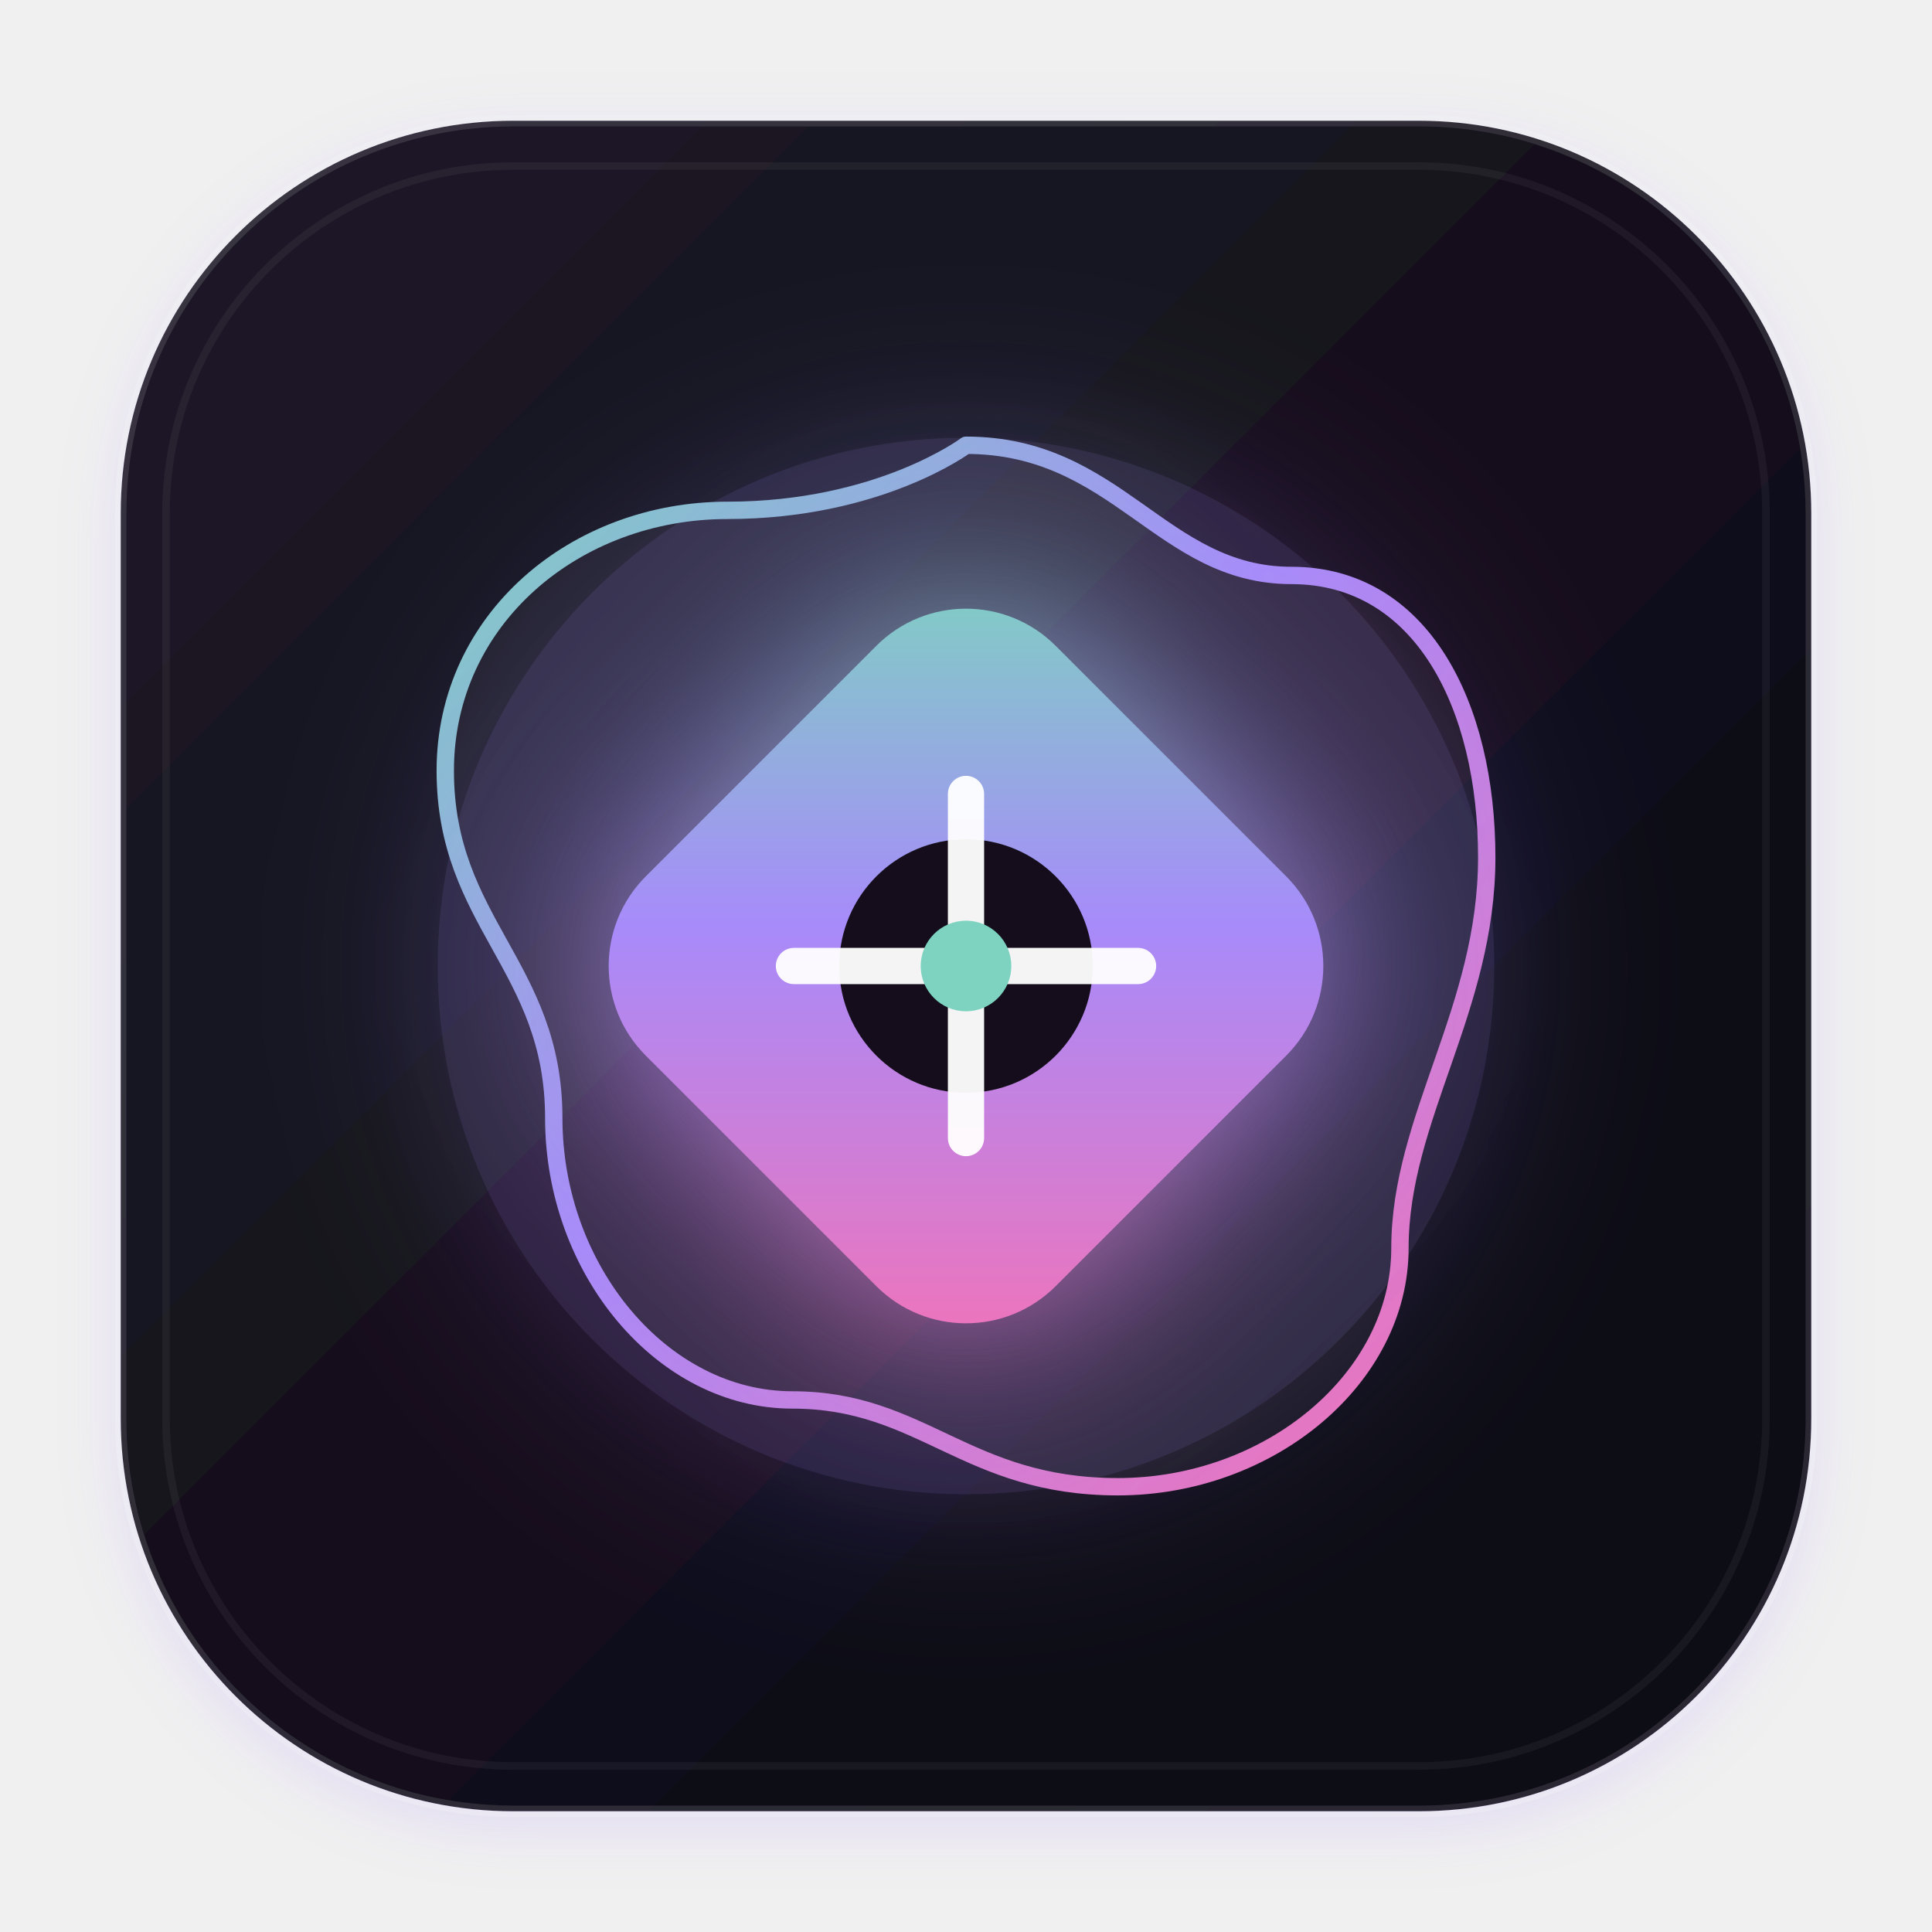
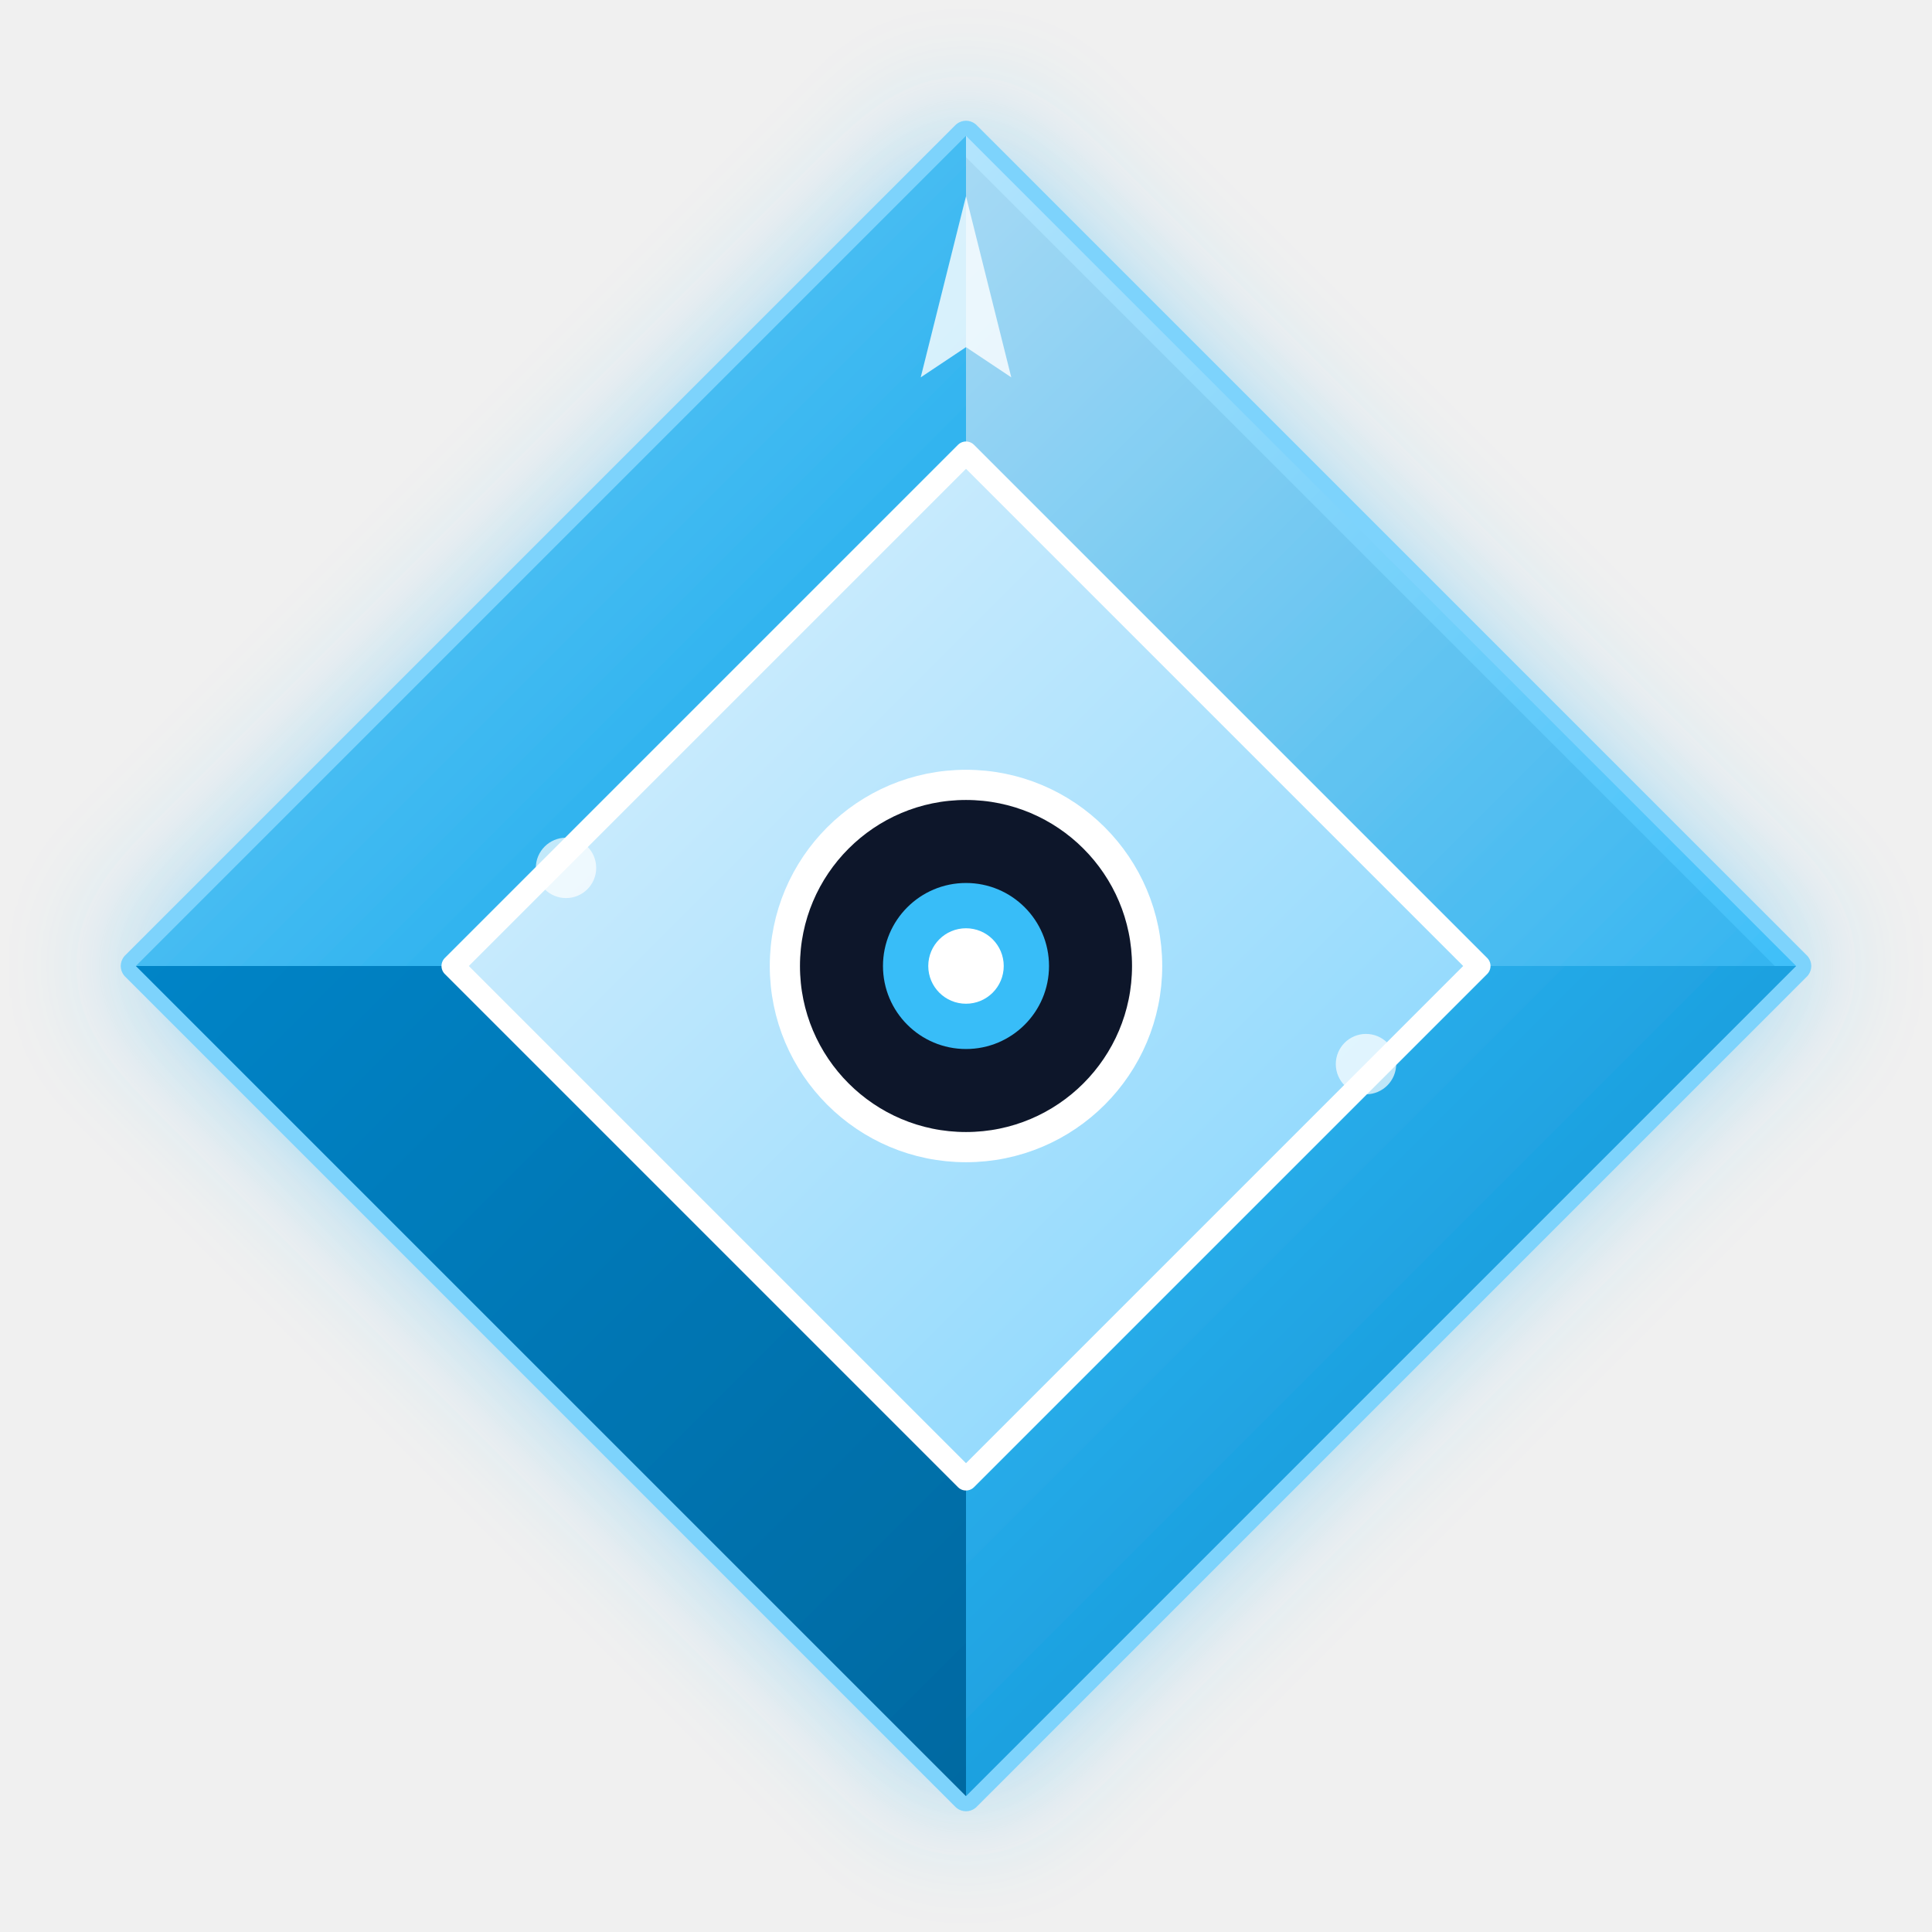
<svg xmlns="http://www.w3.org/2000/svg" viewBox="0 0 512 512" width="512" height="512">
  <defs>
-     <linearGradient id="bgGrad" x1="0%" y1="0%" x2="100%" y2="100%">
-       <stop offset="0%" stop-color="#1e1a29" />
-       <stop offset="50%" stop-color="#13101c" />
-       <stop offset="100%" stop-color="#0b0914" />
+     <filter id="diamondGlow" x="-30%" y="-30%" width="160%" height="160%">
+       <feGaussianBlur in="SourceAlpha" stdDeviation="16" result="blur" />
+       <feFlood flood-color="#38bdf8" flood-opacity="0.45" result="glowColor" />
+       <feComposite in="glowColor" in2="blur" operator="in" result="softGlow" />
+       <feMerge>
+         <feMergeNode in="softGlow" />
+         <feMergeNode in="SourceGraphic" />
+       </feMerge>
+     </filter>
+     <linearGradient id="topFacet" x1="0%" y1="0%" x2="100%" y2="100%">
+       <stop offset="0%" stop-color="#bae6fd" />
+       <stop offset="100%" stop-color="#38bdf8" />
    </linearGradient>
-     <linearGradient id="diamondGrad" x1="0%" y1="0%" x2="100%" y2="100%">
-       <stop offset="0%" stop-color="#7dd3c0" />
-       <stop offset="45%" stop-color="#a78bfa" />
-       <stop offset="100%" stop-color="#f472b6" />
+     <linearGradient id="bottomFacet" x1="0%" y1="0%" x2="100%" y2="100%">
+       <stop offset="0%" stop-color="#0284c7" />
+       <stop offset="100%" stop-color="#0369a1" />
    </linearGradient>
-     <filter id="glow" x="-20%" y="-20%" width="140%" height="140%">
-       <feGaussianBlur stdDeviation="24" result="blur" />
-       <feComposite in="SourceGraphic" in2="blur" operator="over" />
-     </filter>
-     <filter id="appShadow" x="-10%" y="-10%" width="120%" height="125%">
-       <feDropShadow dx="0" dy="16" stdDeviation="20" flood-color="#000000" flood-opacity="0.6" />
-       <feDropShadow dx="0" dy="4" stdDeviation="8" flood-color="#a78bfa" flood-opacity="0.2" />
-     </filter>
+     <linearGradient id="leftFacet" x1="0%" y1="0%" x2="100%" y2="100%">
+       <stop offset="0%" stop-color="#7dd3fc" />
+       <stop offset="100%" stop-color="#0ea5e9" />
+     </linearGradient>
+     <linearGradient id="rightFacet" x1="0%" y1="0%" x2="100%" y2="100%">
+       <stop offset="0%" stop-color="#38bdf8" />
+       <stop offset="100%" stop-color="#0284c7" />
+     </linearGradient>
+     <linearGradient id="innerGlow" x1="0%" y1="0%" x2="100%" y2="100%">
+       <stop offset="0%" stop-color="#e0f2fe" />
+       <stop offset="100%" stop-color="#7dd3fc" />
+     </linearGradient>
  </defs>
-   <rect x="32" y="32" width="448" height="448" rx="104" ry="104" fill="url(#bgGrad)" filter="url(#appShadow)" stroke="rgba(255, 255, 255, 0.12)" stroke-width="3" />
-   <rect x="44" y="44" width="424" height="424" rx="92" ry="92" fill="none" stroke="rgba(255, 255, 255, 0.05)" stroke-width="2" />
-   <circle cx="256" cy="256" r="140" fill="#a78bfa" opacity="0.18" filter="url(#glow)" />
-   <g transform="translate(256, 256) scale(1.15)">
-     <path d="M 0,-120 C 35,-120 45,-90 75,-90 C 105,-90 120,-60 120,-25 C 120,10 100,35 100,65 C 100,95 70,120 35,120 C 0,120 -10,100 -40,100 C -70,100 -95,70 -95,35 C -95,0 -120,-10 -120,-45 C -120,-80 -90,-105 -55,-105 C -20,-105 0,-120 0,-120 Z" fill="rgba(255, 255, 255, 0.04)" stroke="url(#diamondGrad)" stroke-width="4" stroke-linejoin="round" />
-   </g>
-   <g transform="translate(256, 256) scale(1.2)" filter="url(#glow)">
-     <rect x="-64" y="-64" width="128" height="128" rx="28" fill="url(#diamondGrad)" transform="rotate(45)" />
-     <circle cx="0" cy="0" r="28" fill="#13101c" />
-     <rect x="-42" y="-4" width="84" height="8" rx="4" fill="#ffffff" opacity="0.95" />
-     <rect x="-4" y="-42" width="8" height="84" rx="4" fill="#ffffff" opacity="0.95" />
-     <circle cx="0" cy="0" r="10" fill="#7dd3c0" />
+   <g filter="url(#diamondGlow)" transform="translate(0, 0)">
+     <path d="M 256 36 L 476 256 L 256 476 L 36 256 Z" fill="#0369a1" stroke="#7dd3fc" stroke-width="8" stroke-linejoin="round" />
+     <path d="M 256 36 L 476 256 L 256 256 Z" fill="url(#topFacet)" opacity="0.9" />
+     <path d="M 256 36 L 36 256 L 256 256 Z" fill="url(#leftFacet)" />
+     <path d="M 36 256 L 256 476 L 256 256 Z" fill="url(#bottomFacet)" />
+     <path d="M 476 256 L 256 476 L 256 256 Z" fill="url(#rightFacet)" />
+     <path d="M 256 120 L 392 256 L 256 392 L 120 256 Z" fill="url(#innerGlow)" stroke="#ffffff" stroke-width="6" stroke-linejoin="round" />
+     <circle cx="256" cy="256" r="48" fill="#0f172a" stroke="#ffffff" stroke-width="8" />
+     <circle cx="256" cy="256" r="22" fill="#38bdf8" />
+     <circle cx="256" cy="256" r="10" fill="#ffffff" />
+     <polygon points="256,52 268,100 256,92 244,100" fill="#ffffff" opacity="0.8" />
+     <circle cx="150" cy="230" r="8" fill="#ffffff" opacity="0.7" />
+     <circle cx="362" cy="282" r="8" fill="#ffffff" opacity="0.7" />
  </g>
</svg>
